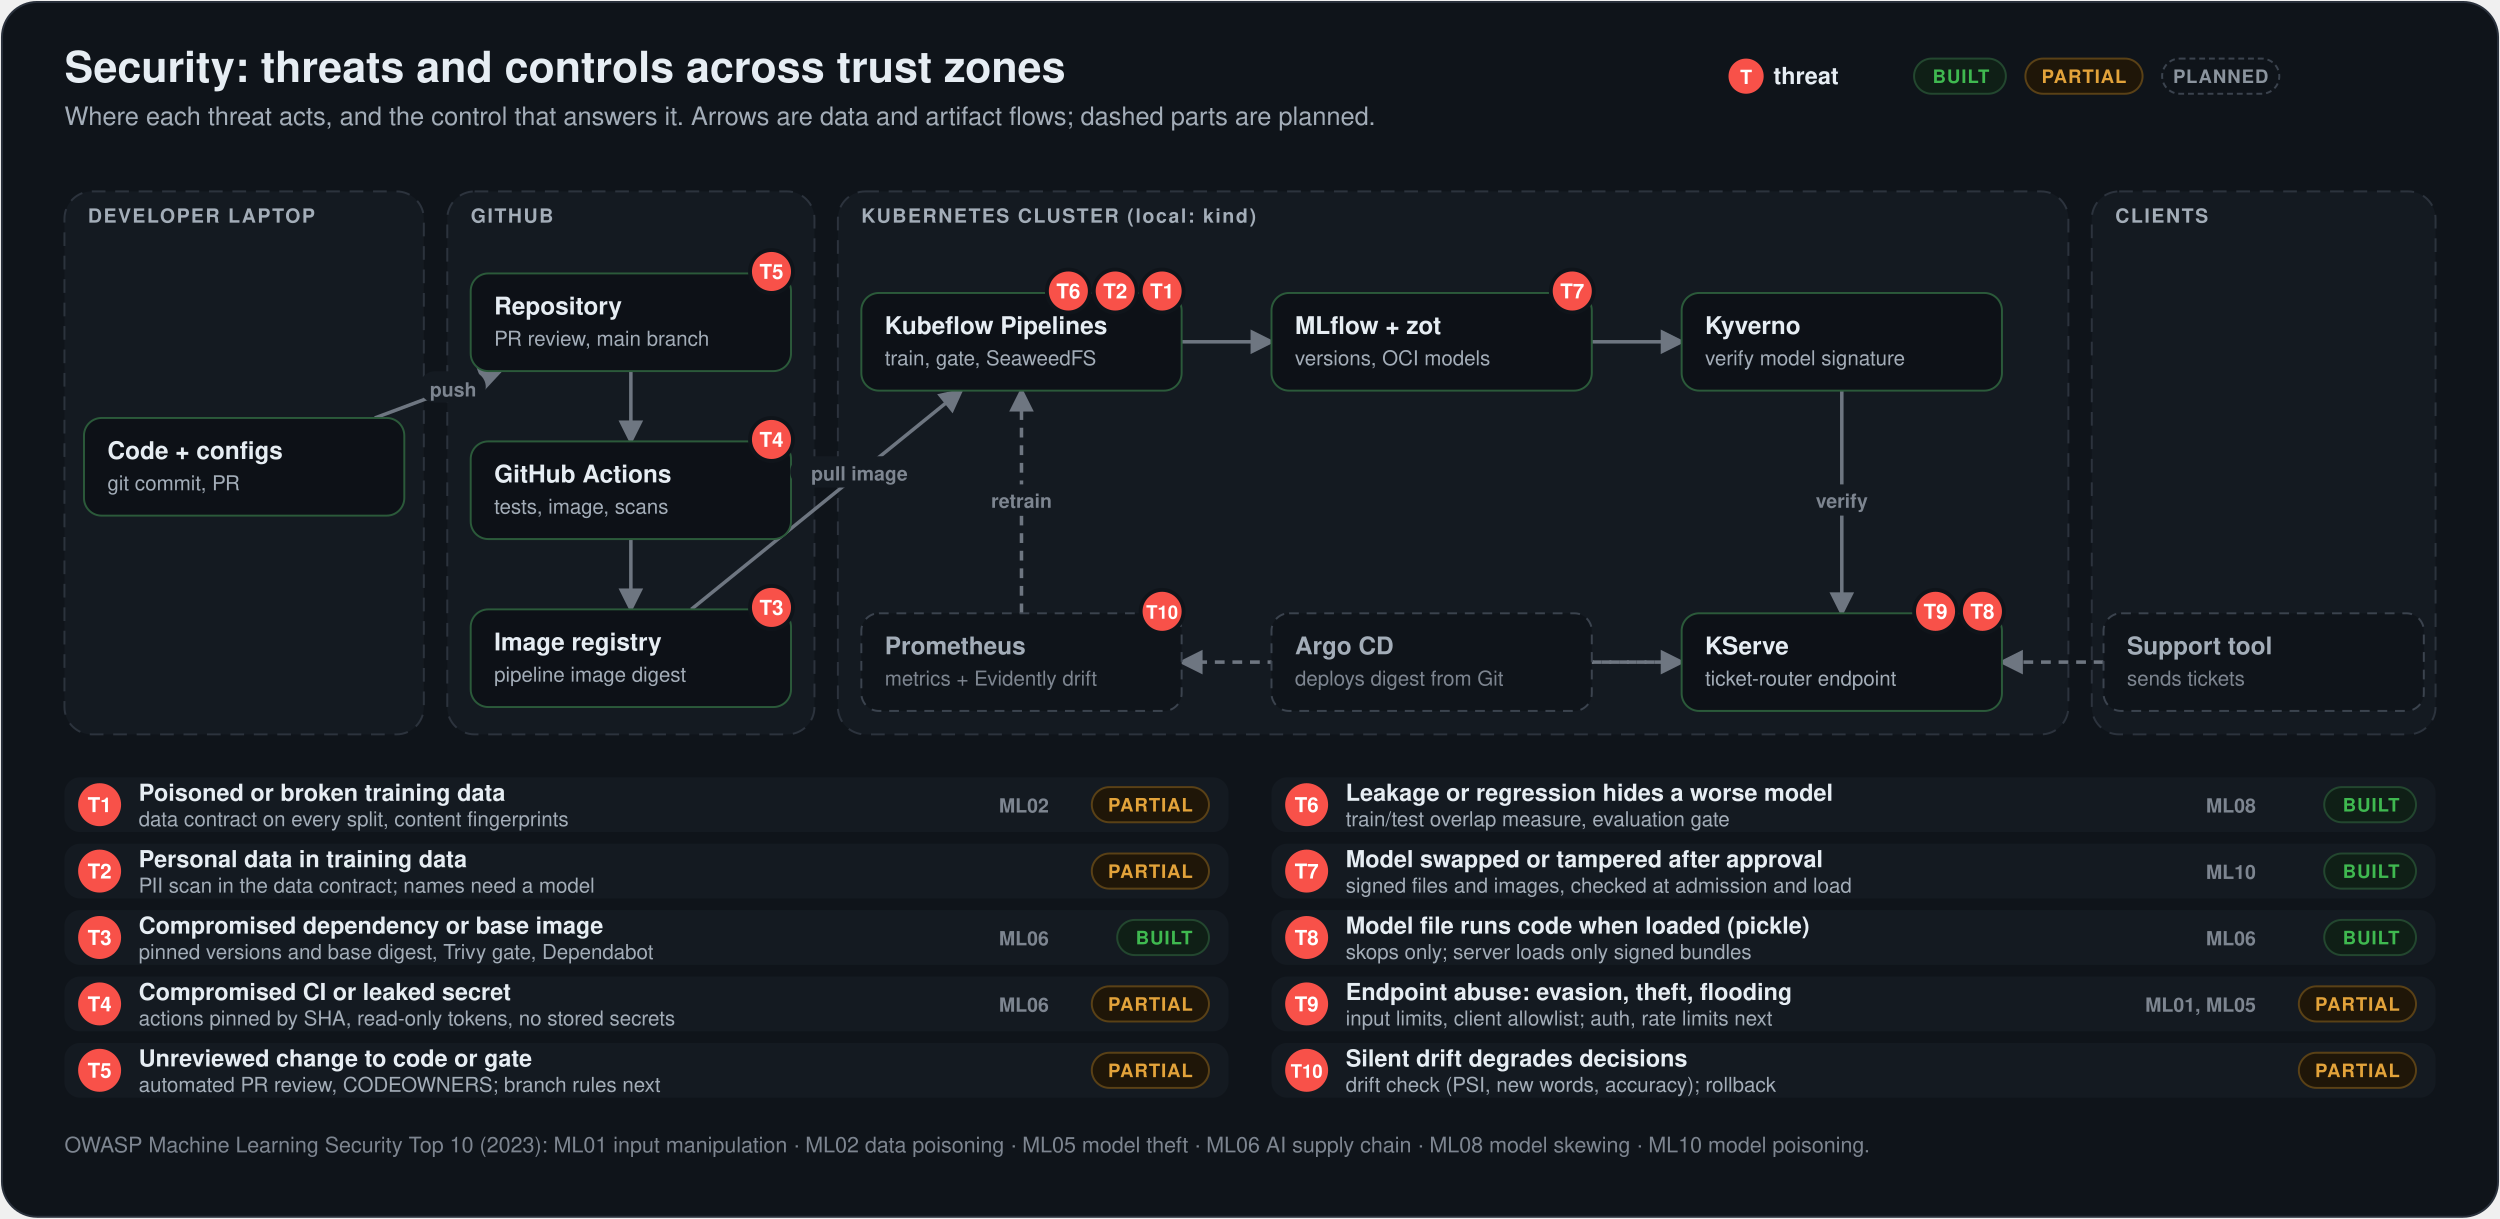
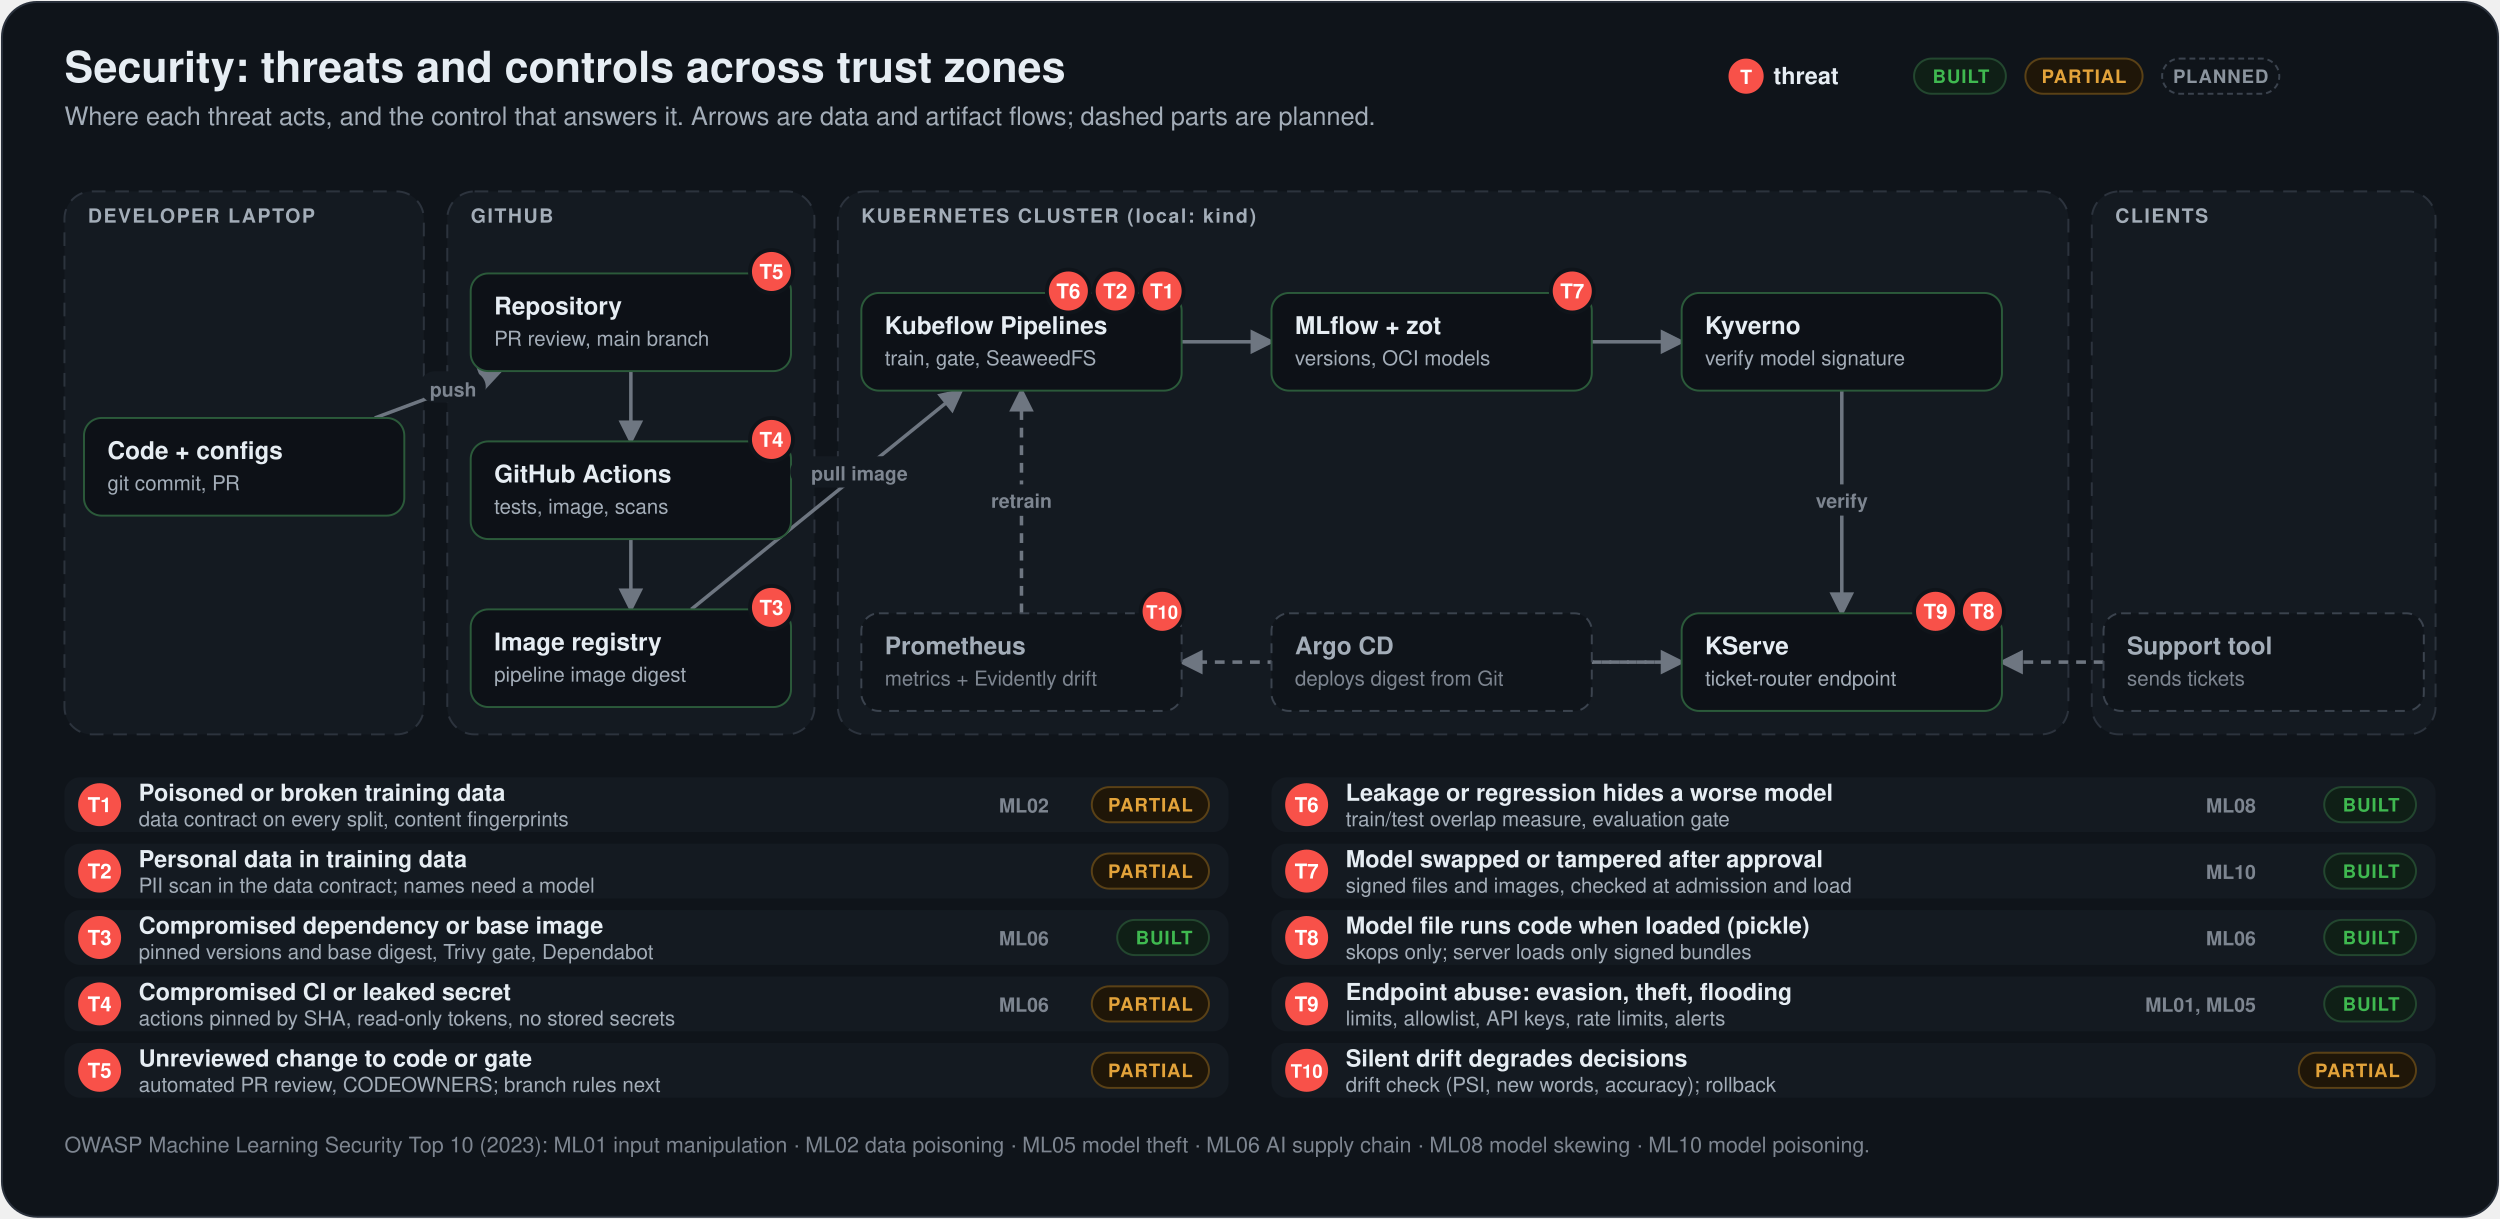
<svg xmlns="http://www.w3.org/2000/svg" width="1280" height="624" viewBox="0 0 1280 624" role="img" aria-labelledby="title desc" font-family="-apple-system, BlinkMacSystemFont, 'Segoe UI', Helvetica, Arial, sans-serif">
  <defs>
    <marker id="arrow" viewBox="0 0 10 10" refX="8.5" refY="5" markerWidth="7" markerHeight="7" orient="auto-start-reverse">
      <path d="M0 0 L10 5 L0 10 z" fill="#6e7681" />
    </marker>
  </defs>
  <rect x="1" y="1" width="1278" height="622" rx="18" fill="#0f141a" stroke="#2a313c" />
  <text x="33" y="42" font-size="22" font-weight="700" fill="#e6edf3" text-anchor="start">Security: threats and controls across trust zones</text>
  <text x="33" y="64" font-size="13" font-weight="400" fill="#a3adb8" text-anchor="start">Where each threat acts, and the control that answers it. Arrows are data and artifact flows; dashed parts are planned.</text>
  <rect x="980" y="30" width="47" height="18" rx="9" fill="#0f1f16" stroke="#23472f" />
  <text x="1004" y="42.5" font-size="9.5" font-weight="700" fill="#3fb950" text-anchor="middle" letter-spacing="0.5">BUILT</text>
  <rect x="1037" y="30" width="60" height="18" rx="9" fill="#1f1608" stroke="#5a4116" />
  <text x="1067" y="42.5" font-size="9.5" font-weight="700" fill="#e3a33a" text-anchor="middle" letter-spacing="0.5">PARTIAL</text>
  <rect x="1107" y="30" width="60" height="18" rx="9" fill="#0f141a" stroke="#3b434e" stroke-dasharray="3 2" />
  <text x="1137" y="42.5" font-size="9.5" font-weight="700" fill="#8b949e" text-anchor="middle" letter-spacing="0.5">PLANNED</text>
  <circle cx="894" cy="39" r="9" fill="#f85149" />
  <text x="894" y="43" font-size="10" font-weight="700" fill="#ffffff" text-anchor="middle">T</text>
  <text x="908" y="43" font-size="12" font-weight="600" fill="#e6edf3" text-anchor="start">threat</text>
  <rect x="33" y="98" width="184" height="278" rx="14" fill="#141a21" stroke="#2c333d" stroke-dasharray="7 5" />
  <text x="45" y="114" font-size="10" font-weight="700" fill="#a3adb8" text-anchor="start" letter-spacing="0.8">DEVELOPER LAPTOP</text>
  <rect x="229" y="98" width="188" height="278" rx="14" fill="#141a21" stroke="#2c333d" stroke-dasharray="7 5" />
  <text x="241" y="114" font-size="10" font-weight="700" fill="#a3adb8" text-anchor="start" letter-spacing="0.8">GITHUB</text>
  <rect x="429" y="98" width="630" height="278" rx="14" fill="#141a21" stroke="#2c333d" stroke-dasharray="7 5" />
  <text x="441" y="114" font-size="10" font-weight="700" fill="#a3adb8" text-anchor="start" letter-spacing="0.8">KUBERNETES CLUSTER  (local: kind)</text>
  <rect x="1071" y="98" width="176" height="278" rx="14" fill="#141a21" stroke="#2c333d" stroke-dasharray="7 5" />
  <text x="1083" y="114" font-size="10" font-weight="700" fill="#a3adb8" text-anchor="start" letter-spacing="0.8">CLIENTS</text>
  <line x1="191.9" y1="214.0" x2="256.1" y2="190.0" stroke="#6e7681" stroke-width="1.8" marker-end="url(#arrow)" />
  <line x1="323.0" y1="190.0" x2="323.0" y2="226.0" stroke="#6e7681" stroke-width="1.8" marker-end="url(#arrow)" />
  <line x1="323.0" y1="276.0" x2="323.0" y2="312.0" stroke="#6e7681" stroke-width="1.8" marker-end="url(#arrow)" />
  <line x1="353.9" y1="312.0" x2="492.1" y2="200.0" stroke="#6e7681" stroke-width="1.8" marker-end="url(#arrow)" />
  <line x1="605.0" y1="175.0" x2="651.0" y2="175.0" stroke="#6e7681" stroke-width="1.8" marker-end="url(#arrow)" />
  <line x1="815.0" y1="175.0" x2="861.0" y2="175.0" stroke="#6e7681" stroke-width="1.8" marker-end="url(#arrow)" />
  <line x1="815.0" y1="339.0" x2="861.0" y2="339.0" stroke="#6e7681" stroke-width="1.8" stroke-dasharray="5 4" marker-end="url(#arrow)" />
  <line x1="943.0" y1="200.0" x2="943.0" y2="314.0" stroke="#6e7681" stroke-width="1.8" marker-end="url(#arrow)" />
  <line x1="1077.0" y1="339.0" x2="1025.0" y2="339.0" stroke="#6e7681" stroke-width="1.8" stroke-dasharray="5 4" marker-end="url(#arrow)" />
  <line x1="861.0" y1="339.0" x2="605.0" y2="339.0" stroke="#6e7681" stroke-width="1.8" stroke-dasharray="5 4" marker-end="url(#arrow)" />
  <line x1="523.0" y1="314.0" x2="523.0" y2="200.0" stroke="#6e7681" stroke-width="1.8" stroke-dasharray="5 4" marker-end="url(#arrow)" />
  <rect x="43" y="214" width="164" height="50" rx="9" fill="#0d1117" stroke="#2b5a3a" />
  <text x="55" y="235" font-size="12.5" font-weight="600" fill="#e6edf3" text-anchor="start">Code + configs</text>
  <text x="55" y="251" font-size="10.5" font-weight="400" fill="#a3adb8" text-anchor="start">git commit, PR</text>
  <rect x="241" y="140" width="164" height="50" rx="9" fill="#0d1117" stroke="#2b5a3a" />
  <text x="253" y="161" font-size="12.5" font-weight="600" fill="#e6edf3" text-anchor="start">Repository</text>
  <text x="253" y="177" font-size="10.5" font-weight="400" fill="#a3adb8" text-anchor="start">PR review, main branch</text>
  <rect x="241" y="226" width="164" height="50" rx="9" fill="#0d1117" stroke="#2b5a3a" />
  <text x="253" y="247" font-size="12.5" font-weight="600" fill="#e6edf3" text-anchor="start">GitHub Actions</text>
  <text x="253" y="263" font-size="10.5" font-weight="400" fill="#a3adb8" text-anchor="start">tests, image, scans</text>
  <rect x="241" y="312" width="164" height="50" rx="9" fill="#0d1117" stroke="#2b5a3a" />
  <text x="253" y="333" font-size="12.5" font-weight="600" fill="#e6edf3" text-anchor="start">Image registry</text>
  <text x="253" y="349" font-size="10.5" font-weight="400" fill="#a3adb8" text-anchor="start">pipeline image digest</text>
  <rect x="441" y="150" width="164" height="50" rx="9" fill="#0d1117" stroke="#2b5a3a" />
  <text x="453" y="171" font-size="12.5" font-weight="600" fill="#e6edf3" text-anchor="start">Kubeflow Pipelines</text>
  <text x="453" y="187" font-size="10.5" font-weight="400" fill="#a3adb8" text-anchor="start">train, gate, SeaweedFS</text>
  <rect x="651" y="150" width="164" height="50" rx="9" fill="#0d1117" stroke="#2b5a3a" />
  <text x="663" y="171" font-size="12.5" font-weight="600" fill="#e6edf3" text-anchor="start">MLflow + zot</text>
  <text x="663" y="187" font-size="10.5" font-weight="400" fill="#a3adb8" text-anchor="start">versions, OCI models</text>
  <rect x="861" y="150" width="164" height="50" rx="9" fill="#0d1117" stroke="#2b5a3a" />
  <text x="873" y="171" font-size="12.5" font-weight="600" fill="#e6edf3" text-anchor="start">Kyverno</text>
  <text x="873" y="187" font-size="10.5" font-weight="400" fill="#a3adb8" text-anchor="start">verify model signature</text>
  <rect x="441" y="314" width="164" height="50" rx="9" fill="#0f141a" stroke="#3b434e" stroke-dasharray="5 4" />
  <text x="453" y="335" font-size="12.5" font-weight="600" fill="#a3adb8" text-anchor="start">Prometheus</text>
  <text x="453" y="351" font-size="10.5" font-weight="400" fill="#7d8590" text-anchor="start">metrics + Evidently drift</text>
  <rect x="651" y="314" width="164" height="50" rx="9" fill="#0f141a" stroke="#3b434e" stroke-dasharray="5 4" />
  <text x="663" y="335" font-size="12.5" font-weight="600" fill="#a3adb8" text-anchor="start">Argo CD</text>
  <text x="663" y="351" font-size="10.5" font-weight="400" fill="#7d8590" text-anchor="start">deploys digest from Git</text>
  <rect x="861" y="314" width="164" height="50" rx="9" fill="#0d1117" stroke="#2b5a3a" />
  <text x="873" y="335" font-size="12.5" font-weight="600" fill="#e6edf3" text-anchor="start">KServe</text>
  <text x="873" y="351" font-size="10.5" font-weight="400" fill="#a3adb8" text-anchor="start">ticket-router endpoint</text>
  <rect x="1077" y="314" width="164" height="50" rx="9" fill="#0f141a" stroke="#3b434e" stroke-dasharray="5 4" />
  <text x="1089" y="335" font-size="12.5" font-weight="600" fill="#a3adb8" text-anchor="start">Support tool</text>
  <text x="1089" y="351" font-size="10.5" font-weight="400" fill="#7d8590" text-anchor="start">sends tickets</text>
  <rect x="214.7" y="190.1" width="34" height="16" rx="8" fill="#141a21" />
  <text x="232" y="203" font-size="10" font-weight="600" fill="#7d8590" text-anchor="middle">push</text>
  <rect x="404.6" y="233.6" width="70" height="16" rx="8" fill="#141a21" />
  <text x="440" y="246" font-size="10" font-weight="600" fill="#7d8590" text-anchor="middle">pull image</text>
  <rect x="920.0" y="248.0" width="46" height="16" rx="8" fill="#141a21" />
  <text x="943" y="260" font-size="10" font-weight="600" fill="#7d8590" text-anchor="middle">verify</text>
  <rect x="497.0" y="248.0" width="52" height="16" rx="8" fill="#141a21" />
  <text x="523" y="260" font-size="10" font-weight="600" fill="#7d8590" text-anchor="middle">retrain</text>
  <circle cx="595" cy="149" r="11" fill="#f85149" stroke="#0f141a" stroke-width="2" />
  <text x="595" y="152.8" font-size="10.5" font-weight="700" fill="#ffffff" text-anchor="middle">T1</text>
  <circle cx="571" cy="149" r="11" fill="#f85149" stroke="#0f141a" stroke-width="2" />
  <text x="571" y="152.8" font-size="10.5" font-weight="700" fill="#ffffff" text-anchor="middle">T2</text>
  <circle cx="395" cy="311" r="11" fill="#f85149" stroke="#0f141a" stroke-width="2" />
  <text x="395" y="314.8" font-size="10.5" font-weight="700" fill="#ffffff" text-anchor="middle">T3</text>
  <circle cx="395" cy="225" r="11" fill="#f85149" stroke="#0f141a" stroke-width="2" />
  <text x="395" y="228.8" font-size="10.5" font-weight="700" fill="#ffffff" text-anchor="middle">T4</text>
  <circle cx="395" cy="139" r="11" fill="#f85149" stroke="#0f141a" stroke-width="2" />
  <text x="395" y="142.8" font-size="10.5" font-weight="700" fill="#ffffff" text-anchor="middle">T5</text>
  <circle cx="547" cy="149" r="11" fill="#f85149" stroke="#0f141a" stroke-width="2" />
  <text x="547" y="152.8" font-size="10.5" font-weight="700" fill="#ffffff" text-anchor="middle">T6</text>
  <circle cx="805" cy="149" r="11" fill="#f85149" stroke="#0f141a" stroke-width="2" />
  <text x="805" y="152.8" font-size="10.5" font-weight="700" fill="#ffffff" text-anchor="middle">T7</text>
  <circle cx="1015" cy="313" r="11" fill="#f85149" stroke="#0f141a" stroke-width="2" />
  <text x="1015" y="316.8" font-size="10.5" font-weight="700" fill="#ffffff" text-anchor="middle">T8</text>
  <circle cx="991" cy="313" r="11" fill="#f85149" stroke="#0f141a" stroke-width="2" />
  <text x="991" y="316.8" font-size="10.5" font-weight="700" fill="#ffffff" text-anchor="middle">T9</text>
  <circle cx="595" cy="313" r="11" fill="#f85149" stroke="#0f141a" stroke-width="2" />
  <text x="595" y="316.8" font-size="9.5" font-weight="700" fill="#ffffff" text-anchor="middle">T10</text>
  <rect x="33" y="398" width="596" height="28" rx="8" fill="#141a21" />
  <circle cx="51" cy="412" r="11" fill="#f85149" />
  <text x="51" y="415.8" font-size="10.5" font-weight="700" fill="#ffffff" text-anchor="middle">T1</text>
  <text x="71" y="410" font-size="12" font-weight="650" fill="#e6edf3" text-anchor="start">Poisoned or broken training data</text>
  <text x="71" y="423" font-size="10.5" font-weight="400" fill="#a3adb8" text-anchor="start">data contract on every split, content fingerprints</text>
  <text x="537" y="416" font-size="10" font-weight="600" fill="#7d8590" text-anchor="end">ML02</text>
  <rect x="559" y="403" width="60" height="18" rx="9" fill="#1f1608" stroke="#5a4116" />
  <text x="589" y="415.5" font-size="9.5" font-weight="700" fill="#e3a33a" text-anchor="middle" letter-spacing="0.5">PARTIAL</text>
  <rect x="33" y="432" width="596" height="28" rx="8" fill="#141a21" />
  <circle cx="51" cy="446" r="11" fill="#f85149" />
  <text x="51" y="449.8" font-size="10.5" font-weight="700" fill="#ffffff" text-anchor="middle">T2</text>
  <text x="71" y="444" font-size="12" font-weight="650" fill="#e6edf3" text-anchor="start">Personal data in training data</text>
  <text x="71" y="457" font-size="10.5" font-weight="400" fill="#a3adb8" text-anchor="start">PII scan in the data contract; names need a model</text>
  <text x="537" y="450" font-size="10" font-weight="600" fill="#7d8590" text-anchor="end" />
  <rect x="559" y="437" width="60" height="18" rx="9" fill="#1f1608" stroke="#5a4116" />
  <text x="589" y="449.5" font-size="9.5" font-weight="700" fill="#e3a33a" text-anchor="middle" letter-spacing="0.5">PARTIAL</text>
  <rect x="33" y="466" width="596" height="28" rx="8" fill="#141a21" />
  <circle cx="51" cy="480" r="11" fill="#f85149" />
  <text x="51" y="483.8" font-size="10.5" font-weight="700" fill="#ffffff" text-anchor="middle">T3</text>
  <text x="71" y="478" font-size="12" font-weight="650" fill="#e6edf3" text-anchor="start">Compromised dependency or base image</text>
  <text x="71" y="491" font-size="10.5" font-weight="400" fill="#a3adb8" text-anchor="start">pinned versions and base digest, Trivy gate, Dependabot</text>
  <text x="537" y="484" font-size="10" font-weight="600" fill="#7d8590" text-anchor="end">ML06</text>
  <rect x="572" y="471" width="47" height="18" rx="9" fill="#0f1f16" stroke="#23472f" />
  <text x="596" y="483.5" font-size="9.5" font-weight="700" fill="#3fb950" text-anchor="middle" letter-spacing="0.5">BUILT</text>
  <rect x="33" y="500" width="596" height="28" rx="8" fill="#141a21" />
  <circle cx="51" cy="514" r="11" fill="#f85149" />
  <text x="51" y="517.8" font-size="10.5" font-weight="700" fill="#ffffff" text-anchor="middle">T4</text>
  <text x="71" y="512" font-size="12" font-weight="650" fill="#e6edf3" text-anchor="start">Compromised CI or leaked secret</text>
  <text x="71" y="525" font-size="10.5" font-weight="400" fill="#a3adb8" text-anchor="start">actions pinned by SHA, read-only tokens, no stored secrets</text>
  <text x="537" y="518" font-size="10" font-weight="600" fill="#7d8590" text-anchor="end">ML06</text>
  <rect x="559" y="505" width="60" height="18" rx="9" fill="#1f1608" stroke="#5a4116" />
  <text x="589" y="517.5" font-size="9.5" font-weight="700" fill="#e3a33a" text-anchor="middle" letter-spacing="0.5">PARTIAL</text>
  <rect x="33" y="534" width="596" height="28" rx="8" fill="#141a21" />
  <circle cx="51" cy="548" r="11" fill="#f85149" />
  <text x="51" y="551.8" font-size="10.5" font-weight="700" fill="#ffffff" text-anchor="middle">T5</text>
  <text x="71" y="546" font-size="12" font-weight="650" fill="#e6edf3" text-anchor="start">Unreviewed change to code or gate</text>
  <text x="71" y="559" font-size="10.5" font-weight="400" fill="#a3adb8" text-anchor="start">automated PR review, CODEOWNERS; branch rules next</text>
  <text x="537" y="552" font-size="10" font-weight="600" fill="#7d8590" text-anchor="end" />
  <rect x="559" y="539" width="60" height="18" rx="9" fill="#1f1608" stroke="#5a4116" />
  <text x="589" y="551.5" font-size="9.5" font-weight="700" fill="#e3a33a" text-anchor="middle" letter-spacing="0.5">PARTIAL</text>
  <rect x="651" y="398" width="596" height="28" rx="8" fill="#141a21" />
  <circle cx="669" cy="412" r="11" fill="#f85149" />
  <text x="669" y="415.8" font-size="10.5" font-weight="700" fill="#ffffff" text-anchor="middle">T6</text>
  <text x="689" y="410" font-size="12" font-weight="650" fill="#e6edf3" text-anchor="start">Leakage or regression hides a worse model</text>
  <text x="689" y="423" font-size="10.5" font-weight="400" fill="#a3adb8" text-anchor="start">train/test overlap measure, evaluation gate</text>
  <text x="1155" y="416" font-size="10" font-weight="600" fill="#7d8590" text-anchor="end">ML08</text>
  <rect x="1190" y="403" width="47" height="18" rx="9" fill="#0f1f16" stroke="#23472f" />
  <text x="1214" y="415.5" font-size="9.5" font-weight="700" fill="#3fb950" text-anchor="middle" letter-spacing="0.5">BUILT</text>
  <rect x="651" y="432" width="596" height="28" rx="8" fill="#141a21" />
  <circle cx="669" cy="446" r="11" fill="#f85149" />
  <text x="669" y="449.8" font-size="10.5" font-weight="700" fill="#ffffff" text-anchor="middle">T7</text>
  <text x="689" y="444" font-size="12" font-weight="650" fill="#e6edf3" text-anchor="start">Model swapped or tampered after approval</text>
  <text x="689" y="457" font-size="10.5" font-weight="400" fill="#a3adb8" text-anchor="start">signed files and images, checked at admission and load</text>
  <text x="1155" y="450" font-size="10" font-weight="600" fill="#7d8590" text-anchor="end">ML10</text>
  <rect x="1190" y="437" width="47" height="18" rx="9" fill="#0f1f16" stroke="#23472f" />
  <text x="1214" y="449.5" font-size="9.5" font-weight="700" fill="#3fb950" text-anchor="middle" letter-spacing="0.5">BUILT</text>
  <rect x="651" y="466" width="596" height="28" rx="8" fill="#141a21" />
  <circle cx="669" cy="480" r="11" fill="#f85149" />
  <text x="669" y="483.8" font-size="10.5" font-weight="700" fill="#ffffff" text-anchor="middle">T8</text>
  <text x="689" y="478" font-size="12" font-weight="650" fill="#e6edf3" text-anchor="start">Model file runs code when loaded (pickle)</text>
  <text x="689" y="491" font-size="10.5" font-weight="400" fill="#a3adb8" text-anchor="start">skops only; server loads only signed bundles</text>
  <text x="1155" y="484" font-size="10" font-weight="600" fill="#7d8590" text-anchor="end">ML06</text>
  <rect x="1190" y="471" width="47" height="18" rx="9" fill="#0f1f16" stroke="#23472f" />
  <text x="1214" y="483.5" font-size="9.5" font-weight="700" fill="#3fb950" text-anchor="middle" letter-spacing="0.5">BUILT</text>
  <rect x="651" y="500" width="596" height="28" rx="8" fill="#141a21" />
  <circle cx="669" cy="514" r="11" fill="#f85149" />
  <text x="669" y="517.8" font-size="10.5" font-weight="700" fill="#ffffff" text-anchor="middle">T9</text>
  <text x="689" y="512" font-size="12" font-weight="650" fill="#e6edf3" text-anchor="start">Endpoint abuse: evasion, theft, flooding</text>
-   <text x="689" y="525" font-size="10.5" font-weight="400" fill="#a3adb8" text-anchor="start">input limits, client allowlist; auth, rate limits next</text>
+   <text x="689" y="525" font-size="10.5" font-weight="400" fill="#a3adb8" text-anchor="start">limits, allowlist, API keys, rate limits, alerts</text>
  <text x="1155" y="518" font-size="10" font-weight="600" fill="#7d8590" text-anchor="end">ML01, ML05</text>
-   <rect x="1177" y="505" width="60" height="18" rx="9" fill="#1f1608" stroke="#5a4116" />
-   <text x="1207" y="517.5" font-size="9.5" font-weight="700" fill="#e3a33a" text-anchor="middle" letter-spacing="0.5">PARTIAL</text>
+   <rect x="1190" y="505" width="47" height="18" rx="9" fill="#0f1f16" stroke="#23472f" />
+   <text x="1214" y="517.5" font-size="9.5" font-weight="700" fill="#3fb950" text-anchor="middle" letter-spacing="0.5">BUILT</text>
  <rect x="651" y="534" width="596" height="28" rx="8" fill="#141a21" />
  <circle cx="669" cy="548" r="11" fill="#f85149" />
  <text x="669" y="551.8" font-size="9.5" font-weight="700" fill="#ffffff" text-anchor="middle">T10</text>
  <text x="689" y="546" font-size="12" font-weight="650" fill="#e6edf3" text-anchor="start">Silent drift degrades decisions</text>
  <text x="689" y="559" font-size="10.5" font-weight="400" fill="#a3adb8" text-anchor="start">drift check (PSI, new words, accuracy); rollback</text>
  <text x="1155" y="552" font-size="10" font-weight="600" fill="#7d8590" text-anchor="end" />
  <rect x="1177" y="539" width="60" height="18" rx="9" fill="#1f1608" stroke="#5a4116" />
  <text x="1207" y="551.5" font-size="9.5" font-weight="700" fill="#e3a33a" text-anchor="middle" letter-spacing="0.5">PARTIAL</text>
  <text x="33" y="590" font-size="11" font-weight="500" fill="#7d8590" text-anchor="start">OWASP Machine Learning Security Top 10 (2023): ML01 input manipulation · ML02 data poisoning · ML05 model theft · ML06 AI supply chain · ML08 model skewing · ML10 model poisoning.</text>
</svg>
